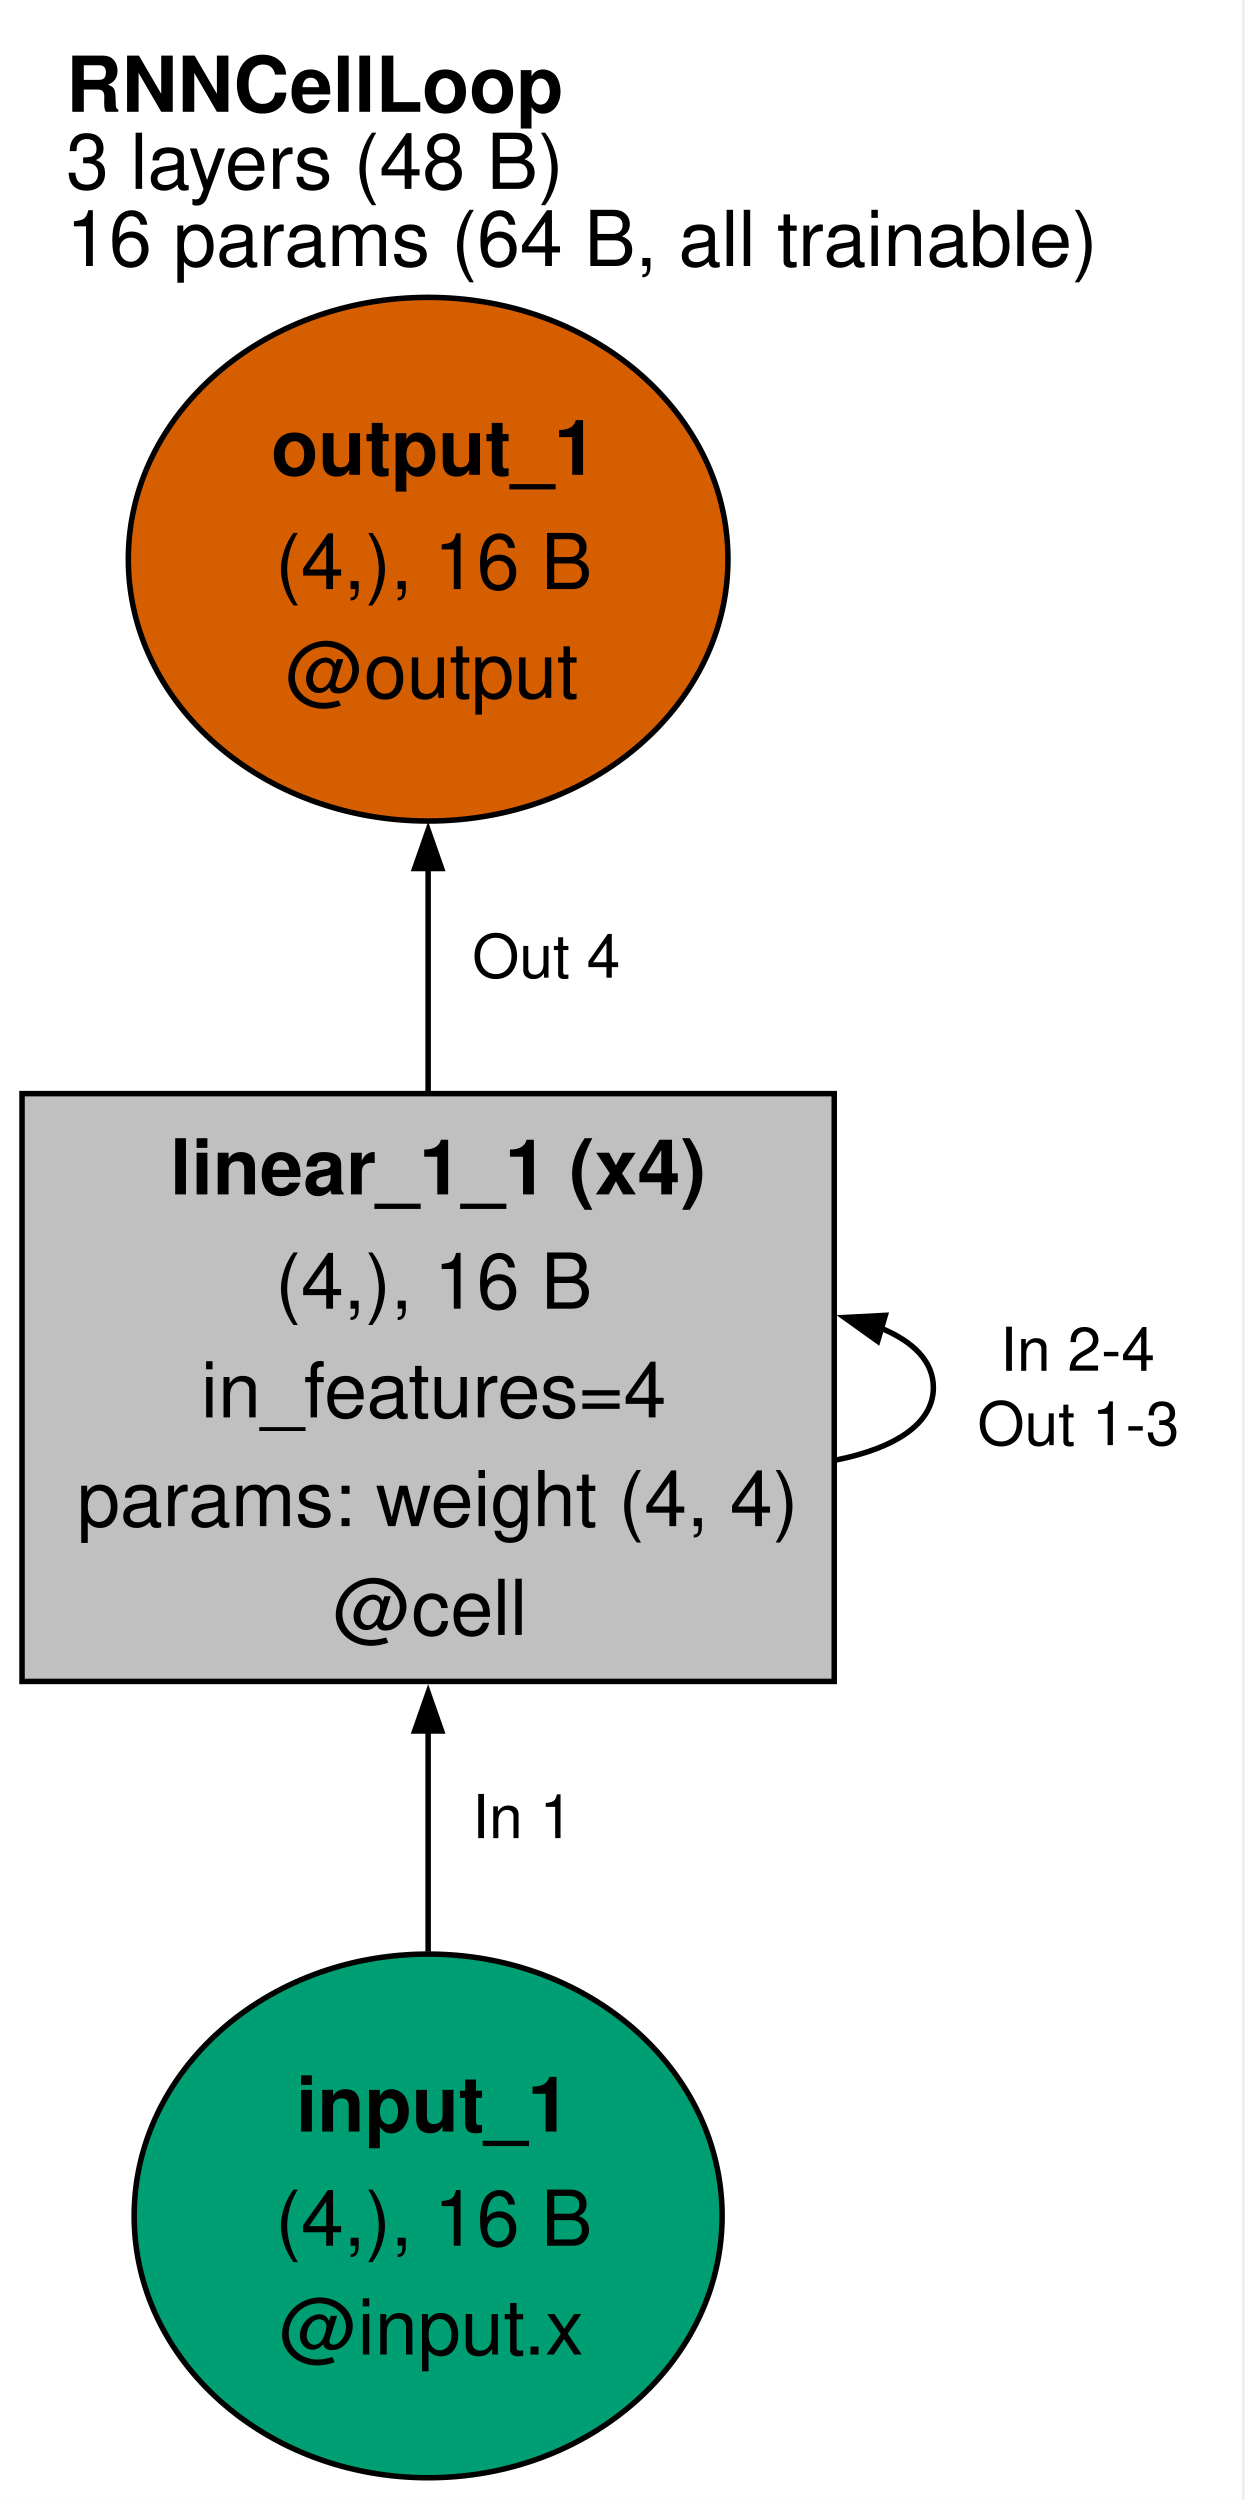
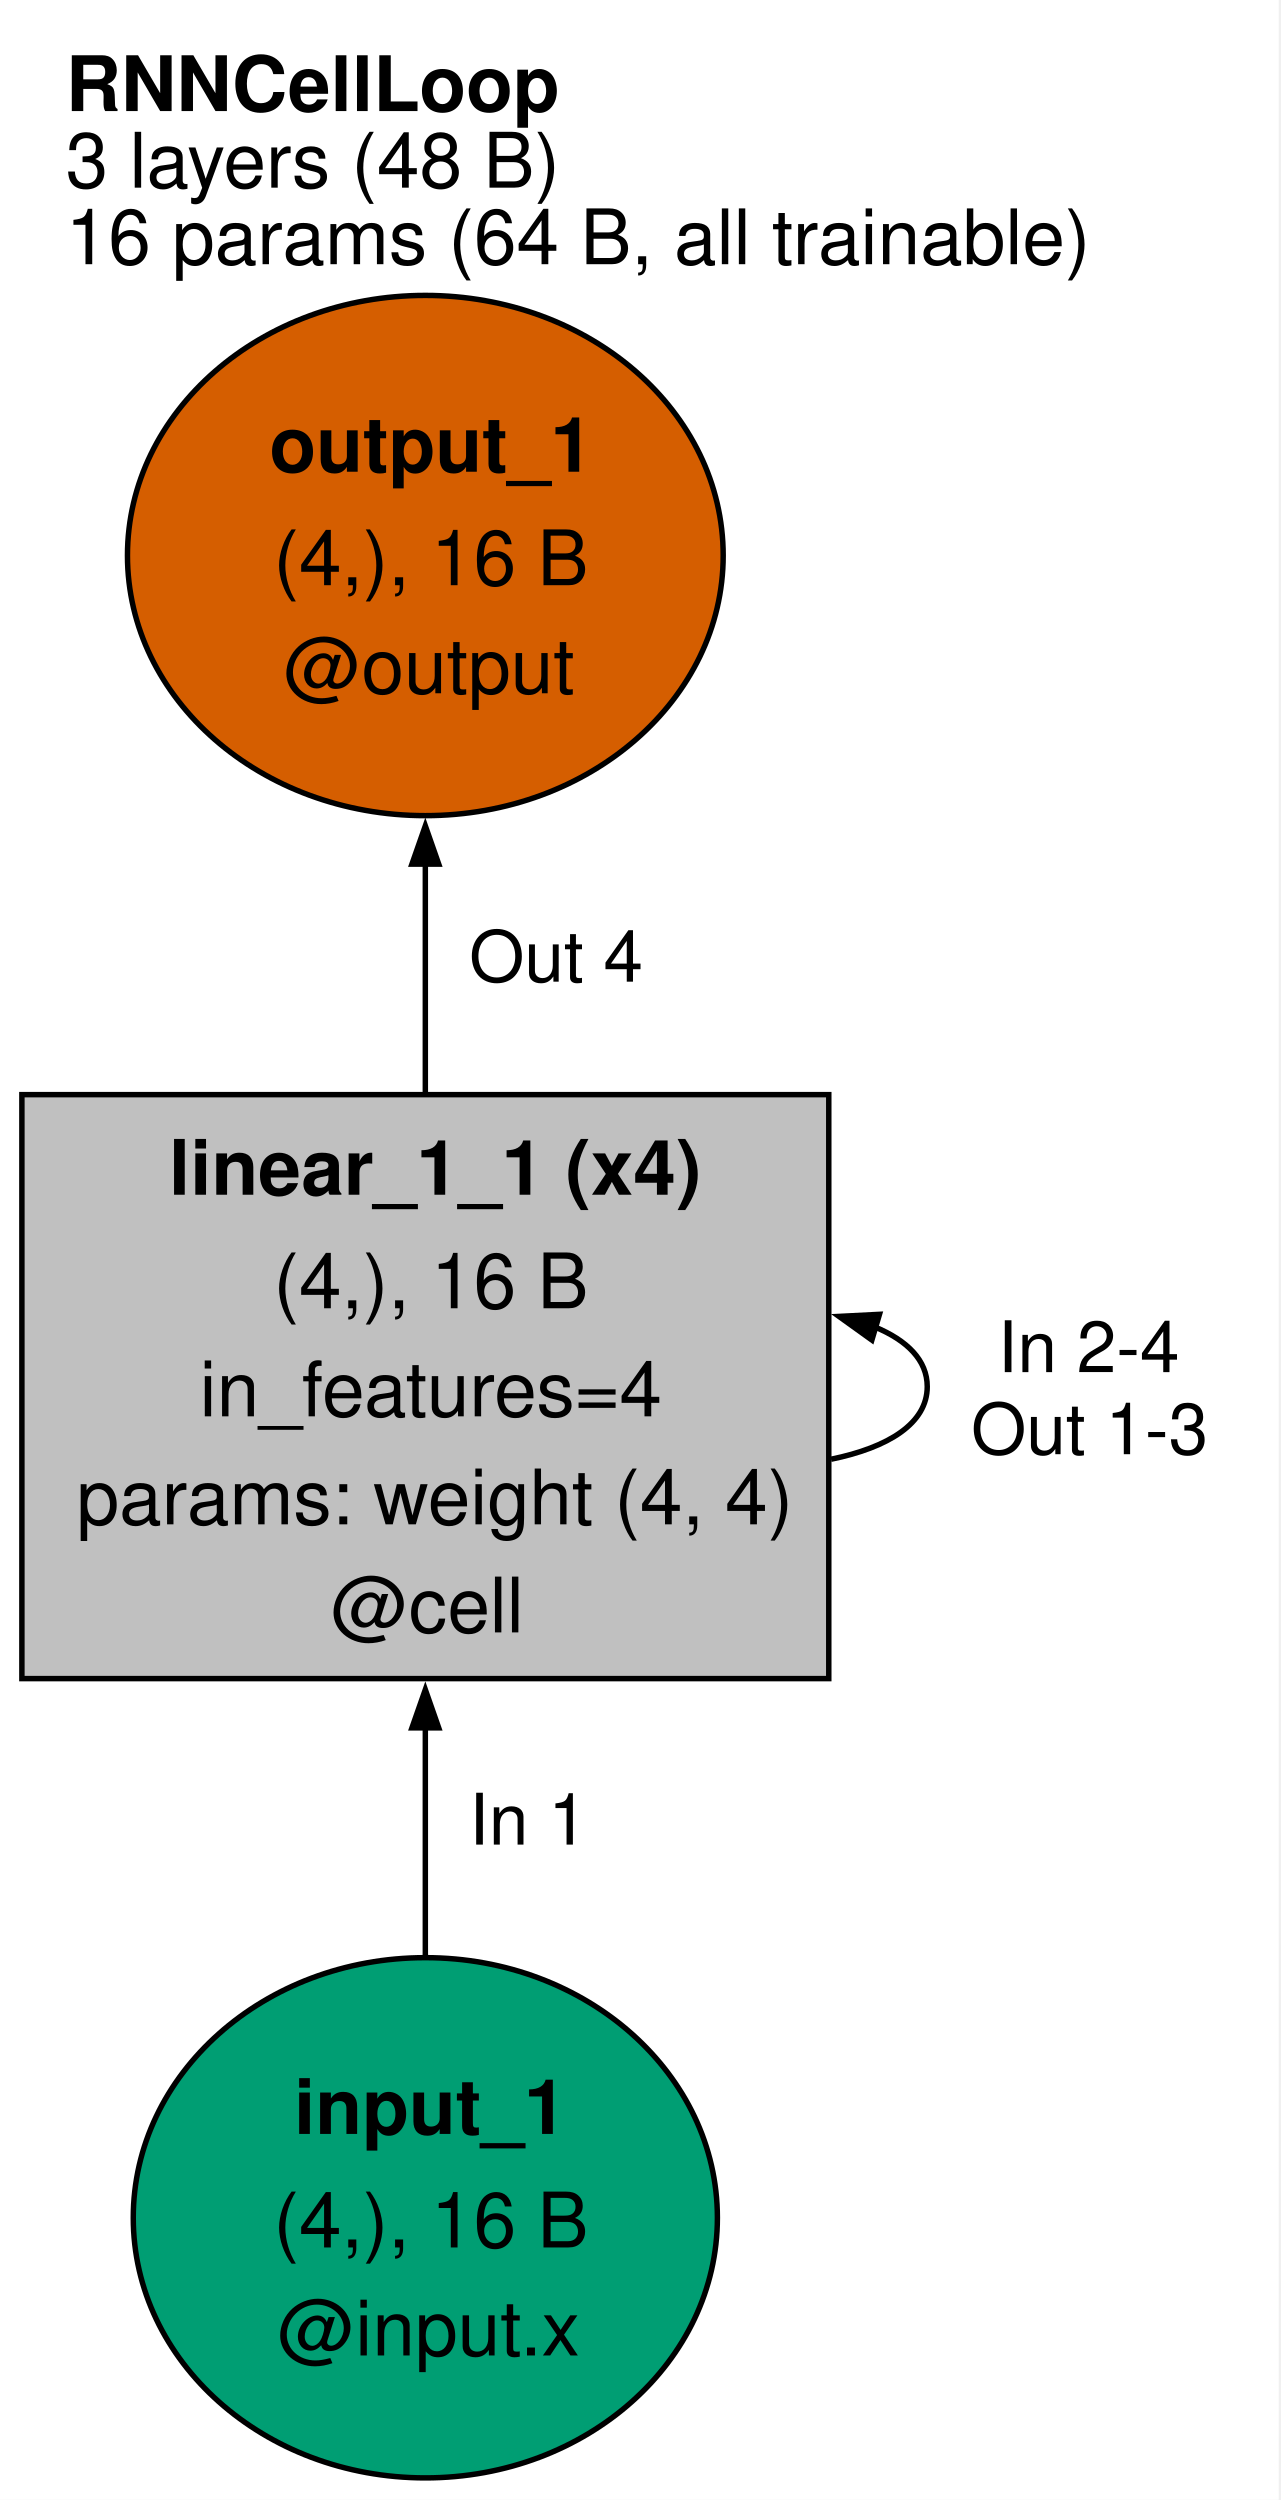
- <svg xmlns="http://www.w3.org/2000/svg" width="226pt" height="454pt" viewBox="0.00 0.00 226.00 454.00">
-   <g id="graph0" class="graph" transform="scale(1 1) rotate(0) translate(4 449.96)">
-     <polygon fill="white" stroke="none" points="-4,4 -4,-449.96 221.5,-449.96 221.5,4 -4,4" />
-     <text xml:space="preserve" text-anchor="start" x="8" y="-429.66" font-family="Helvetica,sans-Serif" font-weight="bold" font-size="14.00">RNNCellLoop</text>
-     <text xml:space="preserve" text-anchor="start" x="8" y="-415.66" font-family="Helvetica,sans-Serif" font-size="14.00">3 layers (48 B)</text>
-     <text xml:space="preserve" text-anchor="start" x="8" y="-401.66" font-family="Helvetica,sans-Serif" font-size="14.00">16 params (64 B, all trainable)</text>
+ <svg xmlns="http://www.w3.org/2000/svg" width="234pt" height="457pt" viewBox="0.00 0.00 234.00 457.00">
+   <g id="graph0" class="graph" transform="scale(1 1) rotate(0) translate(4 452.96)">
+     <polygon fill="white" stroke="none" points="-4,4 -4,-452.96 229.75,-452.96 229.75,4 -4,4" />
+     <text xml:space="preserve" text-anchor="start" x="8" y="-432.66" font-family="Helvetica,sans-Serif" font-weight="bold" font-size="14.00">RNNCellLoop</text>
+     <text xml:space="preserve" text-anchor="start" x="8" y="-418.66" font-family="Helvetica,sans-Serif" font-size="14.00">3 layers (48 B)</text>
+     <text xml:space="preserve" text-anchor="start" x="8" y="-404.66" font-family="Helvetica,sans-Serif" font-size="14.00">16 params (64 B, all trainable)</text>
    <g id="node1" class="node">
      <ellipse fill="#009e73" stroke="black" cx="73.75" cy="-47.55" rx="53.39" ry="47.55" />
      <text xml:space="preserve" text-anchor="start" x="49.75" y="-62.88" font-family="Helvetica,sans-Serif" font-weight="bold" font-size="14.00">input_1</text>
      <text xml:space="preserve" text-anchor="start" x="46" y="-42.13" font-family="Helvetica,sans-Serif" font-size="14.00">(4,), 16 B</text>
      <text xml:space="preserve" text-anchor="start" x="46.75" y="-22.38" font-family="Helvetica,sans-Serif" font-size="14.00">@input.x</text>
    </g>
    <g id="node2" class="node">
-       <polygon fill="#c0c0c0" stroke="black" points="147.5,-251.36 0,-251.36 0,-144.61 147.5,-144.61 147.5,-251.36" />
-       <text xml:space="preserve" text-anchor="start" x="26.88" y="-233.06" font-family="Helvetica,sans-Serif" font-weight="bold" font-size="14.00">linear_1_1 (x4)</text>
-       <text xml:space="preserve" text-anchor="start" x="46" y="-212.31" font-family="Helvetica,sans-Serif" font-size="14.00">(4,), 16 B</text>
-       <text xml:space="preserve" text-anchor="start" x="32.5" y="-192.56" font-family="Helvetica,sans-Serif" font-size="14.00">in_features=4</text>
-       <text xml:space="preserve" text-anchor="start" x="10" y="-172.81" font-family="Helvetica,sans-Serif" font-size="14.00">params: weight (4, 4)</text>
-       <text xml:space="preserve" text-anchor="start" x="56.5" y="-153.06" font-family="Helvetica,sans-Serif" font-size="14.00">@cell</text>
+       <polygon fill="#c0c0c0" stroke="black" points="147.5,-252.86 0,-252.86 0,-146.11 147.5,-146.11 147.5,-252.86" />
+       <text xml:space="preserve" text-anchor="start" x="26.88" y="-234.56" font-family="Helvetica,sans-Serif" font-weight="bold" font-size="14.00">linear_1_1 (x4)</text>
+       <text xml:space="preserve" text-anchor="start" x="46" y="-213.81" font-family="Helvetica,sans-Serif" font-size="14.00">(4,), 16 B</text>
+       <text xml:space="preserve" text-anchor="start" x="32.5" y="-194.06" font-family="Helvetica,sans-Serif" font-size="14.00">in_features=4</text>
+       <text xml:space="preserve" text-anchor="start" x="10" y="-174.31" font-family="Helvetica,sans-Serif" font-size="14.00">params: weight (4, 4)</text>
+       <text xml:space="preserve" text-anchor="start" x="56.5" y="-154.56" font-family="Helvetica,sans-Serif" font-size="14.00">@cell</text>
    </g>
    <g id="edge1" class="edge">
-       <path fill="none" stroke="black" d="M73.75,-95.52C73.75,-108.32 73.75,-122.37 73.75,-135.84" />
-       <polygon fill="black" stroke="black" points="71.3,-135.61 73.75,-142.61 76.2,-135.61 71.3,-135.61" />
-       <text xml:space="preserve" text-anchor="start" x="81.75" y="-116.16" font-family="Helvetica,sans-Serif" font-size="11.00">In 1</text>
+       <path fill="none" stroke="black" d="M73.75,-95.58C73.75,-108.86 73.75,-123.51 73.75,-137.48" />
+       <polygon fill="black" stroke="black" points="71.3,-137.1 73.75,-144.1 76.2,-137.1 71.3,-137.1" />
+       <text xml:space="preserve" text-anchor="start" x="81.75" y="-115.76" font-family="Helvetica,sans-Serif" font-size="13.00">In 1</text>
    </g>
    <g id="edge2" class="edge">
-       <path fill="none" stroke="black" d="M147.91,-184.84C158.44,-186.96 165.5,-191.34 165.5,-197.98 165.5,-202.75 161.85,-206.36 155.89,-208.8" />
-       <polygon fill="black" stroke="black" points="155.39,-206.39 149.36,-210.7 156.77,-211.09 155.39,-206.39" />
-       <text xml:space="preserve" text-anchor="start" x="177.62" y="-201.03" font-family="Helvetica,sans-Serif" font-size="11.00">In 2-4</text>
-       <text xml:space="preserve" text-anchor="start" x="173.5" y="-187.53" font-family="Helvetica,sans-Serif" font-size="11.00">Out 1-3</text>
+       <path fill="none" stroke="black" d="M147.91,-186.21C158.44,-188.36 165.5,-192.78 165.5,-199.48 165.5,-204.3 161.85,-207.94 155.89,-210.4" />
+       <polygon fill="black" stroke="black" points="155.38,-208 149.36,-212.32 156.77,-212.7 155.38,-208" />
+       <text xml:space="preserve" text-anchor="start" x="178.38" y="-202.13" font-family="Helvetica,sans-Serif" font-size="13.00">In 2-4</text>
+       <text xml:space="preserve" text-anchor="start" x="173.5" y="-187.13" font-family="Helvetica,sans-Serif" font-size="13.00">Out 1-3</text>
    </g>
    <g id="node3" class="node">
-       <ellipse fill="#d55e00" stroke="black" cx="73.75" cy="-348.41" rx="54.45" ry="47.55" />
-       <text xml:space="preserve" text-anchor="start" x="45.25" y="-363.73" font-family="Helvetica,sans-Serif" font-weight="bold" font-size="14.00">output_1</text>
-       <text xml:space="preserve" text-anchor="start" x="46" y="-342.98" font-family="Helvetica,sans-Serif" font-size="14.00">(4,), 16 B</text>
-       <text xml:space="preserve" text-anchor="start" x="47.88" y="-323.23" font-family="Helvetica,sans-Serif" font-size="14.00">@output</text>
+       <ellipse fill="#d55e00" stroke="black" cx="73.75" cy="-351.41" rx="54.45" ry="47.55" />
+       <text xml:space="preserve" text-anchor="start" x="45.25" y="-366.73" font-family="Helvetica,sans-Serif" font-weight="bold" font-size="14.00">output_1</text>
+       <text xml:space="preserve" text-anchor="start" x="46" y="-345.98" font-family="Helvetica,sans-Serif" font-size="14.00">(4,), 16 B</text>
+       <text xml:space="preserve" text-anchor="start" x="47.88" y="-326.23" font-family="Helvetica,sans-Serif" font-size="14.00">@output</text>
    </g>
    <g id="edge3" class="edge">
-       <path fill="none" stroke="black" d="M73.75,-251.73C73.75,-264.98 73.75,-279.22 73.75,-292.57" />
-       <polygon fill="black" stroke="black" points="71.3,-292.24 73.75,-299.24 76.2,-292.24 71.3,-292.24" />
-       <text xml:space="preserve" text-anchor="start" x="81.75" y="-272.41" font-family="Helvetica,sans-Serif" font-size="11.00">Out 4</text>
+       <path fill="none" stroke="black" d="M73.75,-253.34C73.75,-266.88 73.75,-281.49 73.75,-295.15" />
+       <polygon fill="black" stroke="black" points="71.3,-295 73.75,-302 76.2,-295 71.3,-295" />
+       <text xml:space="preserve" text-anchor="start" x="81.75" y="-273.51" font-family="Helvetica,sans-Serif" font-size="13.00">Out 4</text>
    </g>
  </g>
</svg>
